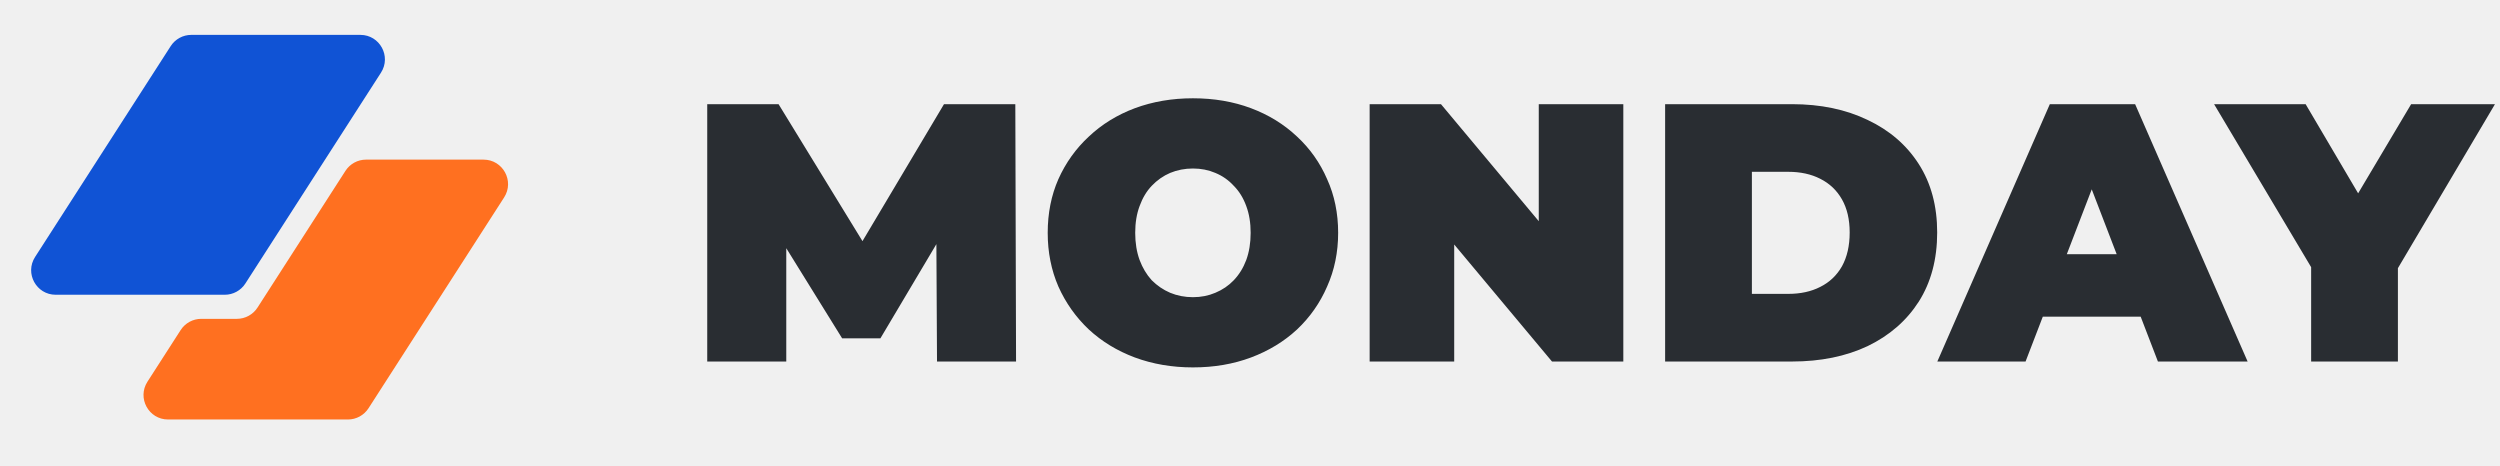
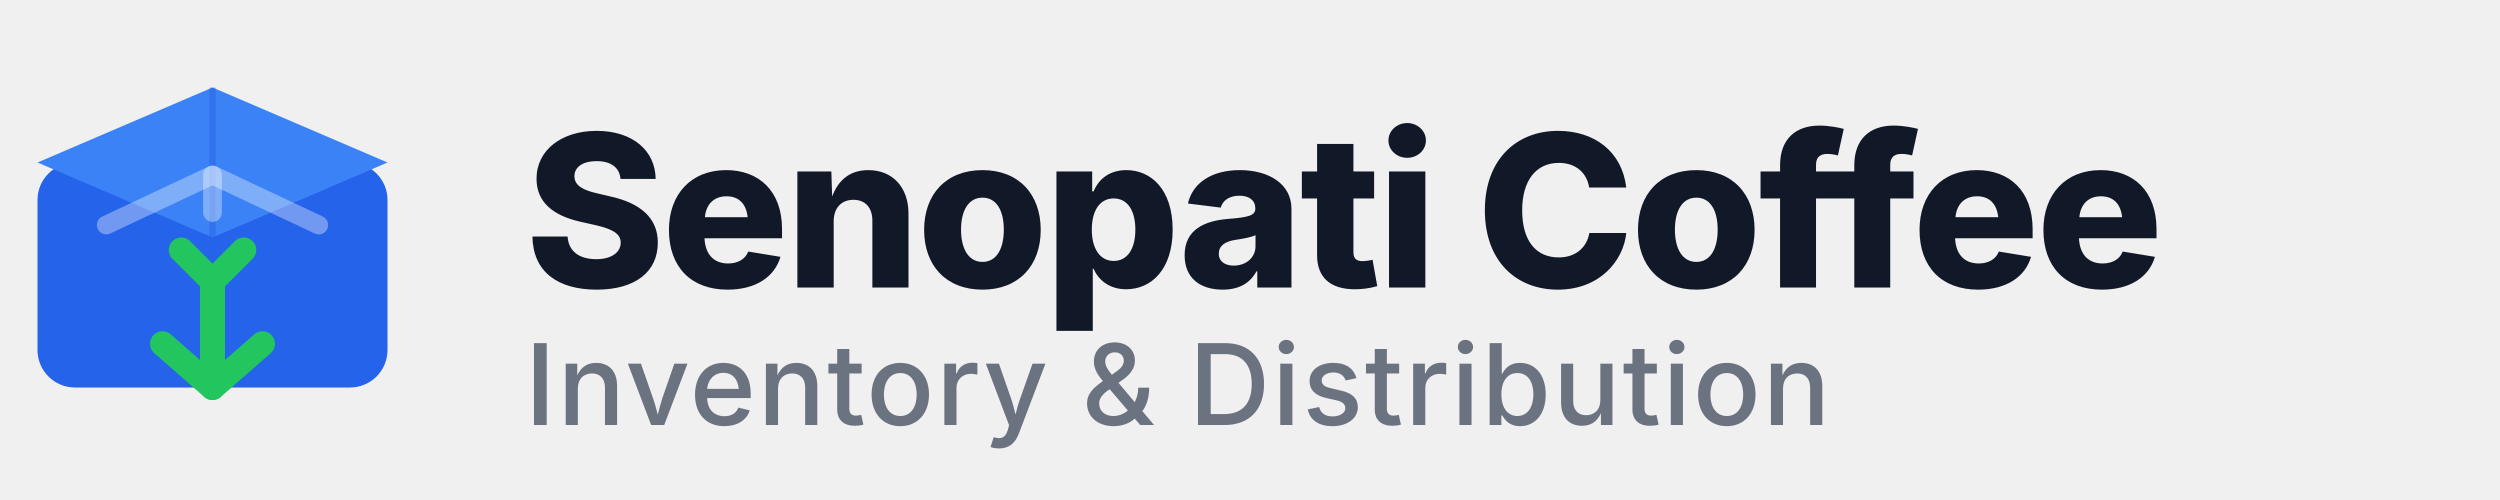
- <svg xmlns="http://www.w3.org/2000/svg" width="204" height="38" viewBox="0 0 204 38" fill="none">
-   <path d="M13.929 3.764C14.297 3.192 14.93 2.846 15.611 2.846H29.407C30.989 2.846 31.945 4.597 31.089 5.928L20.022 23.134C19.654 23.706 19.02 24.052 18.34 24.052H4.544C2.962 24.052 2.006 22.301 2.862 20.97L13.929 3.764Z" fill="#1053D5" />
-   <path d="M16.423 26.017C15.743 26.017 15.109 26.363 14.741 26.935L12.031 31.149C11.175 32.48 12.131 34.231 13.713 34.231H28.389C29.069 34.231 29.703 33.885 30.071 33.313L41.138 16.107C41.994 14.776 41.038 13.025 39.456 13.025H29.87C29.189 13.025 28.556 13.371 28.188 13.943L21.012 25.099C20.644 25.671 20.01 26.017 19.33 26.017H16.423Z" fill="#FF7020" />
-   <path d="M57.71 29.5V8.5H63.53L71.93 22.21H68.87L77.03 8.5H82.85L82.91 29.5H76.46L76.4 18.22H77.42L71.84 27.61H68.72L62.9 18.22H64.16V29.5H57.71ZM97.343 29.98C95.643 29.98 94.063 29.71 92.603 29.17C91.163 28.63 89.913 27.87 88.853 26.89C87.793 25.89 86.963 24.72 86.363 23.38C85.783 22.04 85.493 20.58 85.493 19C85.493 17.4 85.783 15.94 86.363 14.62C86.963 13.28 87.793 12.12 88.853 11.14C89.913 10.14 91.163 9.37 92.603 8.83C94.063 8.29 95.643 8.02 97.343 8.02C99.063 8.02 100.643 8.29 102.083 8.83C103.523 9.37 104.773 10.14 105.833 11.14C106.893 12.12 107.713 13.28 108.293 14.62C108.893 15.94 109.193 17.4 109.193 19C109.193 20.58 108.893 22.04 108.293 23.38C107.713 24.72 106.893 25.89 105.833 26.89C104.773 27.87 103.523 28.63 102.083 29.17C100.643 29.71 99.063 29.98 97.343 29.98ZM97.343 24.25C98.003 24.25 98.613 24.13 99.173 23.89C99.753 23.65 100.253 23.31 100.673 22.87C101.113 22.41 101.453 21.86 101.693 21.22C101.933 20.56 102.053 19.82 102.053 19C102.053 18.18 101.933 17.45 101.693 16.81C101.453 16.15 101.113 15.6 100.673 15.16C100.253 14.7 99.753 14.35 99.173 14.11C98.613 13.87 98.003 13.75 97.343 13.75C96.683 13.75 96.063 13.87 95.483 14.11C94.923 14.35 94.423 14.7 93.983 15.16C93.563 15.6 93.233 16.15 92.993 16.81C92.753 17.45 92.633 18.18 92.633 19C92.633 19.82 92.753 20.56 92.993 21.22C93.233 21.86 93.563 22.41 93.983 22.87C94.423 23.31 94.923 23.65 95.483 23.89C96.063 24.13 96.683 24.25 97.343 24.25ZM111.763 29.5V8.5H117.583L128.263 21.28H125.563V8.5H132.463V29.5H126.643L115.963 16.72H118.663V29.5H111.763ZM135.874 29.5V8.5H146.224C148.564 8.5 150.624 8.93 152.404 9.79C154.184 10.63 155.574 11.83 156.574 13.39C157.574 14.95 158.074 16.81 158.074 18.97C158.074 21.15 157.574 23.03 156.574 24.61C155.574 26.17 154.184 27.38 152.404 28.24C150.624 29.08 148.564 29.5 146.224 29.5H135.874ZM142.954 23.98H145.924C146.924 23.98 147.794 23.79 148.534 23.41C149.294 23.03 149.884 22.47 150.304 21.73C150.724 20.97 150.934 20.05 150.934 18.97C150.934 17.91 150.724 17.01 150.304 16.27C149.884 15.53 149.294 14.97 148.534 14.59C147.794 14.21 146.924 14.02 145.924 14.02H142.954V23.98ZM158.086 29.5L167.266 8.5H174.226L183.406 29.5H176.086L169.306 11.86H172.066L165.286 29.5H158.086ZM163.546 25.84L165.346 20.74H175.006L176.806 25.84H163.546ZM188.589 29.5V20.29L190.209 24.52L180.669 8.5H188.139L194.589 19.45H190.239L196.749 8.5H203.589L194.109 24.52L195.669 20.29V29.5H188.589Z" fill="#292D32" />
+ <svg xmlns="http://www.w3.org/2000/svg" width="200" height="40" viewBox="0 0 200 40" fill="none">
+   <rect x="3" y="13" width="28" height="18" rx="3" fill="#2563EB" />
+   <path d="M3 13L17 7L31 13L17 19Z" fill="#3B82F6" />
+   <path d="M17 7L17 19" stroke="#1D4ED8" stroke-width="0.5" opacity="0.3" />
+   <path d="M8.5 18L17 14L25.5 18" stroke="white" stroke-opacity="0.35" stroke-width="1.5" stroke-linecap="round" stroke-linejoin="round" />
+   <path d="M17 14V17" stroke="white" stroke-opacity="0.35" stroke-width="1.5" stroke-linecap="round" />
+   <path d="M14.5 20L17 22.5L19.5 20" stroke="#22C55E" stroke-width="2" stroke-linecap="round" stroke-linejoin="round" />
+   <path d="M17 22.5V31" stroke="#22C55E" stroke-width="2" stroke-linecap="round" />
+   <path d="M13 27.5L17 31L21 27.5" stroke="#22C55E" stroke-width="2" stroke-linecap="round" stroke-linejoin="round" />
+   <text x="42" y="23" font-family="Inter, system-ui, -apple-system, sans-serif" font-weight="800" font-size="17" fill="#111827" letter-spacing="-0.3">Senopati Coffee</text>
+   <text x="42" y="34" font-family="Inter, system-ui, -apple-system, sans-serif" font-weight="500" font-size="9" fill="#6B7280" letter-spacing="0.15">Inventory &amp; Distribution</text>
</svg>
